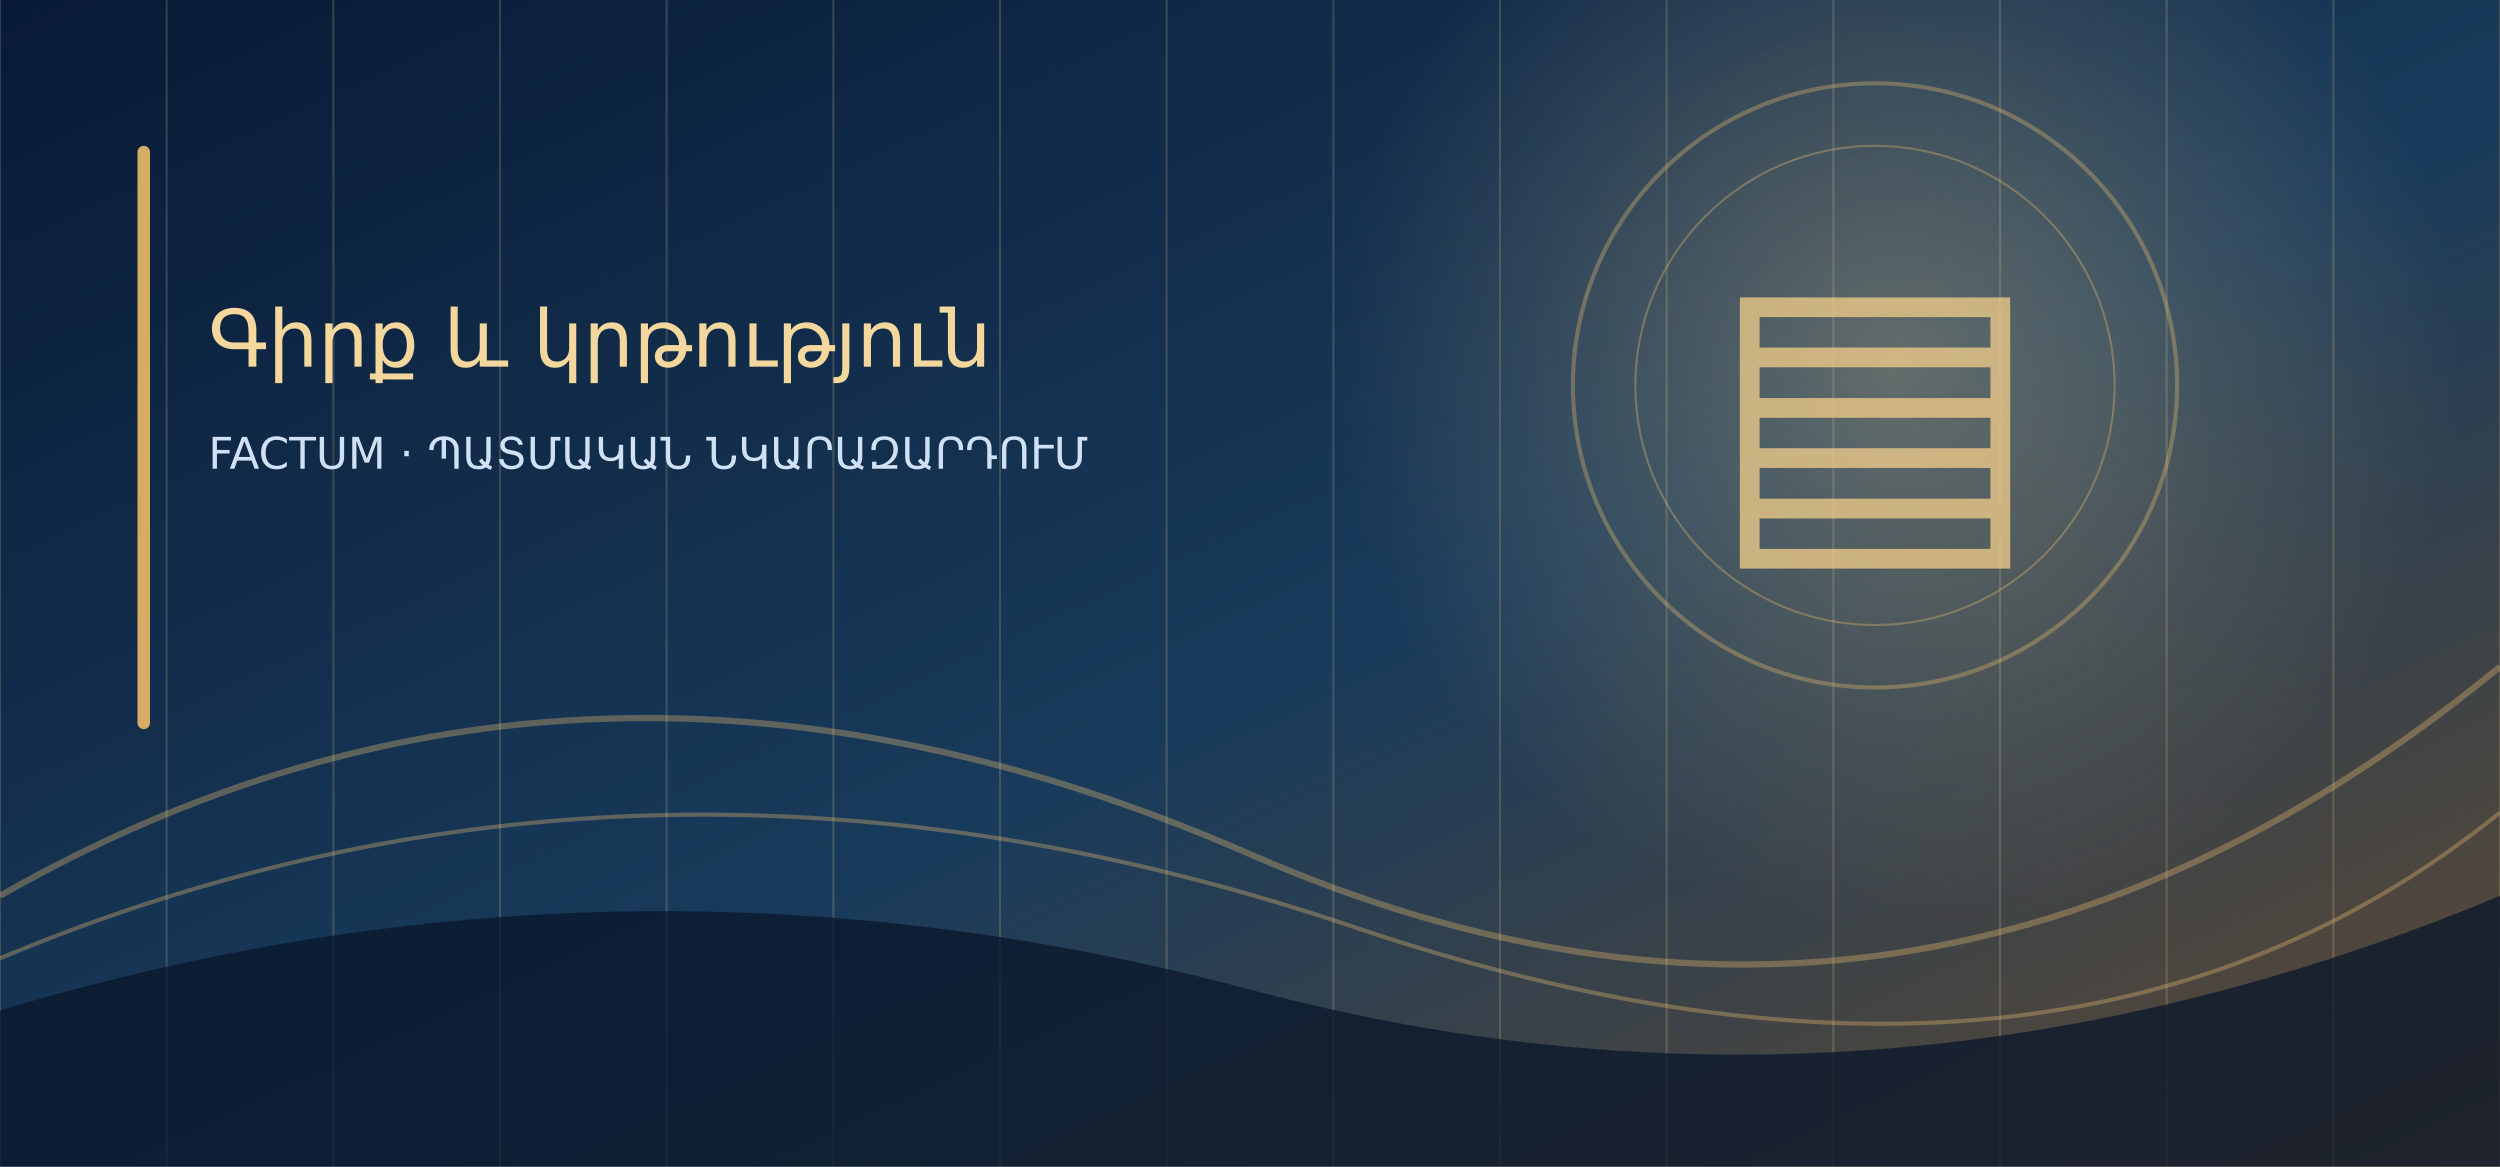
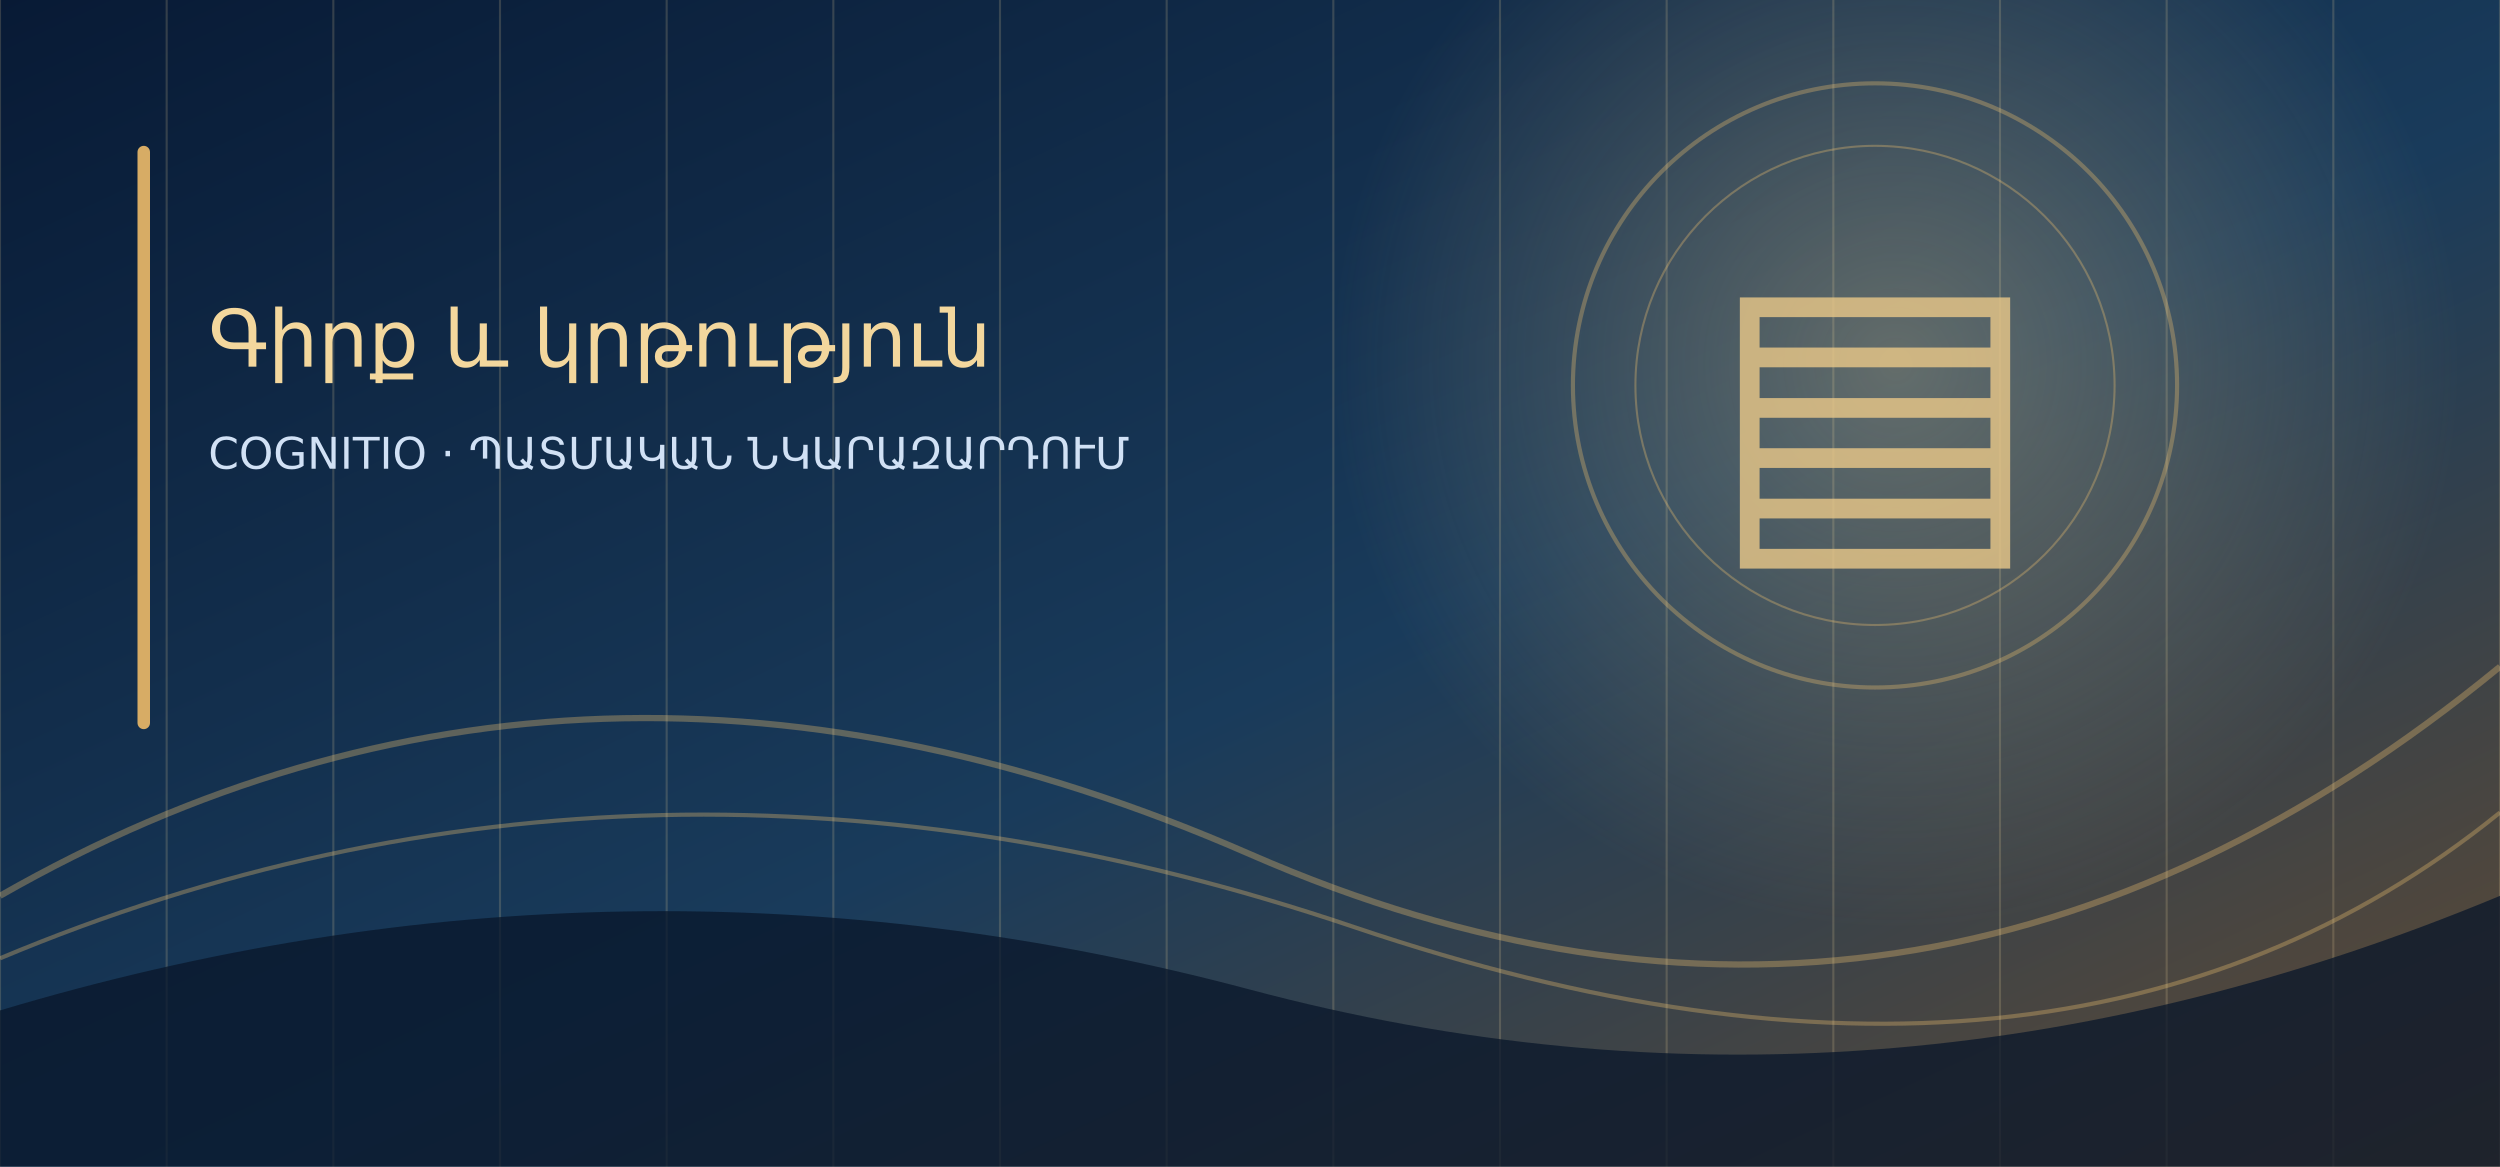
<svg xmlns="http://www.w3.org/2000/svg" width="1200" height="560" viewBox="0 0 1200 560">
  <defs>
    <linearGradient id="g" x2="1" y2="1">
      <stop stop-color="#081a35" />
      <stop offset=".55" stop-color="#193b5b" />
      <stop offset="1" stop-color="#634b32" />
    </linearGradient>
    <radialGradient id="light">
      <stop stop-color="#e9c788" stop-opacity=".36" />
      <stop offset="1" stop-color="#e9c788" stop-opacity="0" />
    </radialGradient>
  </defs>
  <rect width="1200" height="560" fill="url(#g)" />
  <circle cx="910" cy="175" r="270" fill="url(#light)" />
  <g stroke="#e4b96d" fill="none" opacity=".35">
    <path d="M0 430 Q280 270 600 410 T1200 320" stroke-width="3" />
    <path d="M0 460 Q310 330 650 445 T1200 390" stroke-width="2" />
    <circle cx="900" cy="185" r="145" stroke-width="2" />
    <circle cx="900" cy="185" r="115" stroke-width="1" />
  </g>
  <g opacity=".18" stroke="#f5d69a">
    <path d="M0 0 V560" />
    <path d="M80 0 V560" />
    <path d="M160 0 V560" />
    <path d="M240 0 V560" />
    <path d="M320 0 V560" />
    <path d="M400 0 V560" />
    <path d="M480 0 V560" />
    <path d="M560 0 V560" />
    <path d="M640 0 V560" />
    <path d="M720 0 V560" />
    <path d="M800 0 V560" />
    <path d="M880 0 V560" />
    <path d="M960 0 V560" />
    <path d="M1040 0 V560" />
    <path d="M1120 0 V560" />
    <path d="M1200 0 V560" />
  </g>
  <path d="M0 485 Q300 395 600 475 T1200 430 V560 H0Z" fill="#08162a" opacity=".75" />
  <text x="900" y="252" text-anchor="middle" font-size="170" fill="#eac888" opacity=".8">▤</text>
  <rect x="66" y="70" width="6" height="280" rx="3" fill="#d7ac65" />
  <text x="100" y="176" font-size="38" font-family="DejaVu Sans, sans-serif" fill="#f3d79d">Գիրք և կրթություն</text>
-   <text x="100" y="225" font-size="21" font-family="DejaVu Sans, sans-serif" fill="#d1e1f5">FACTUM · ՊԱՏՄԱԿԱՆ ՆԿԱՐԱԶԱՐԴՈՒՄ</text>
+   <text x="100" y="225" font-size="21" font-family="DejaVu Sans, sans-serif" fill="#d1e1f5">COGNITIO · ՊԱՏՄԱԿԱՆ ՆԿԱՐԱԶԱՐԴՈՒՄ</text>
</svg>
